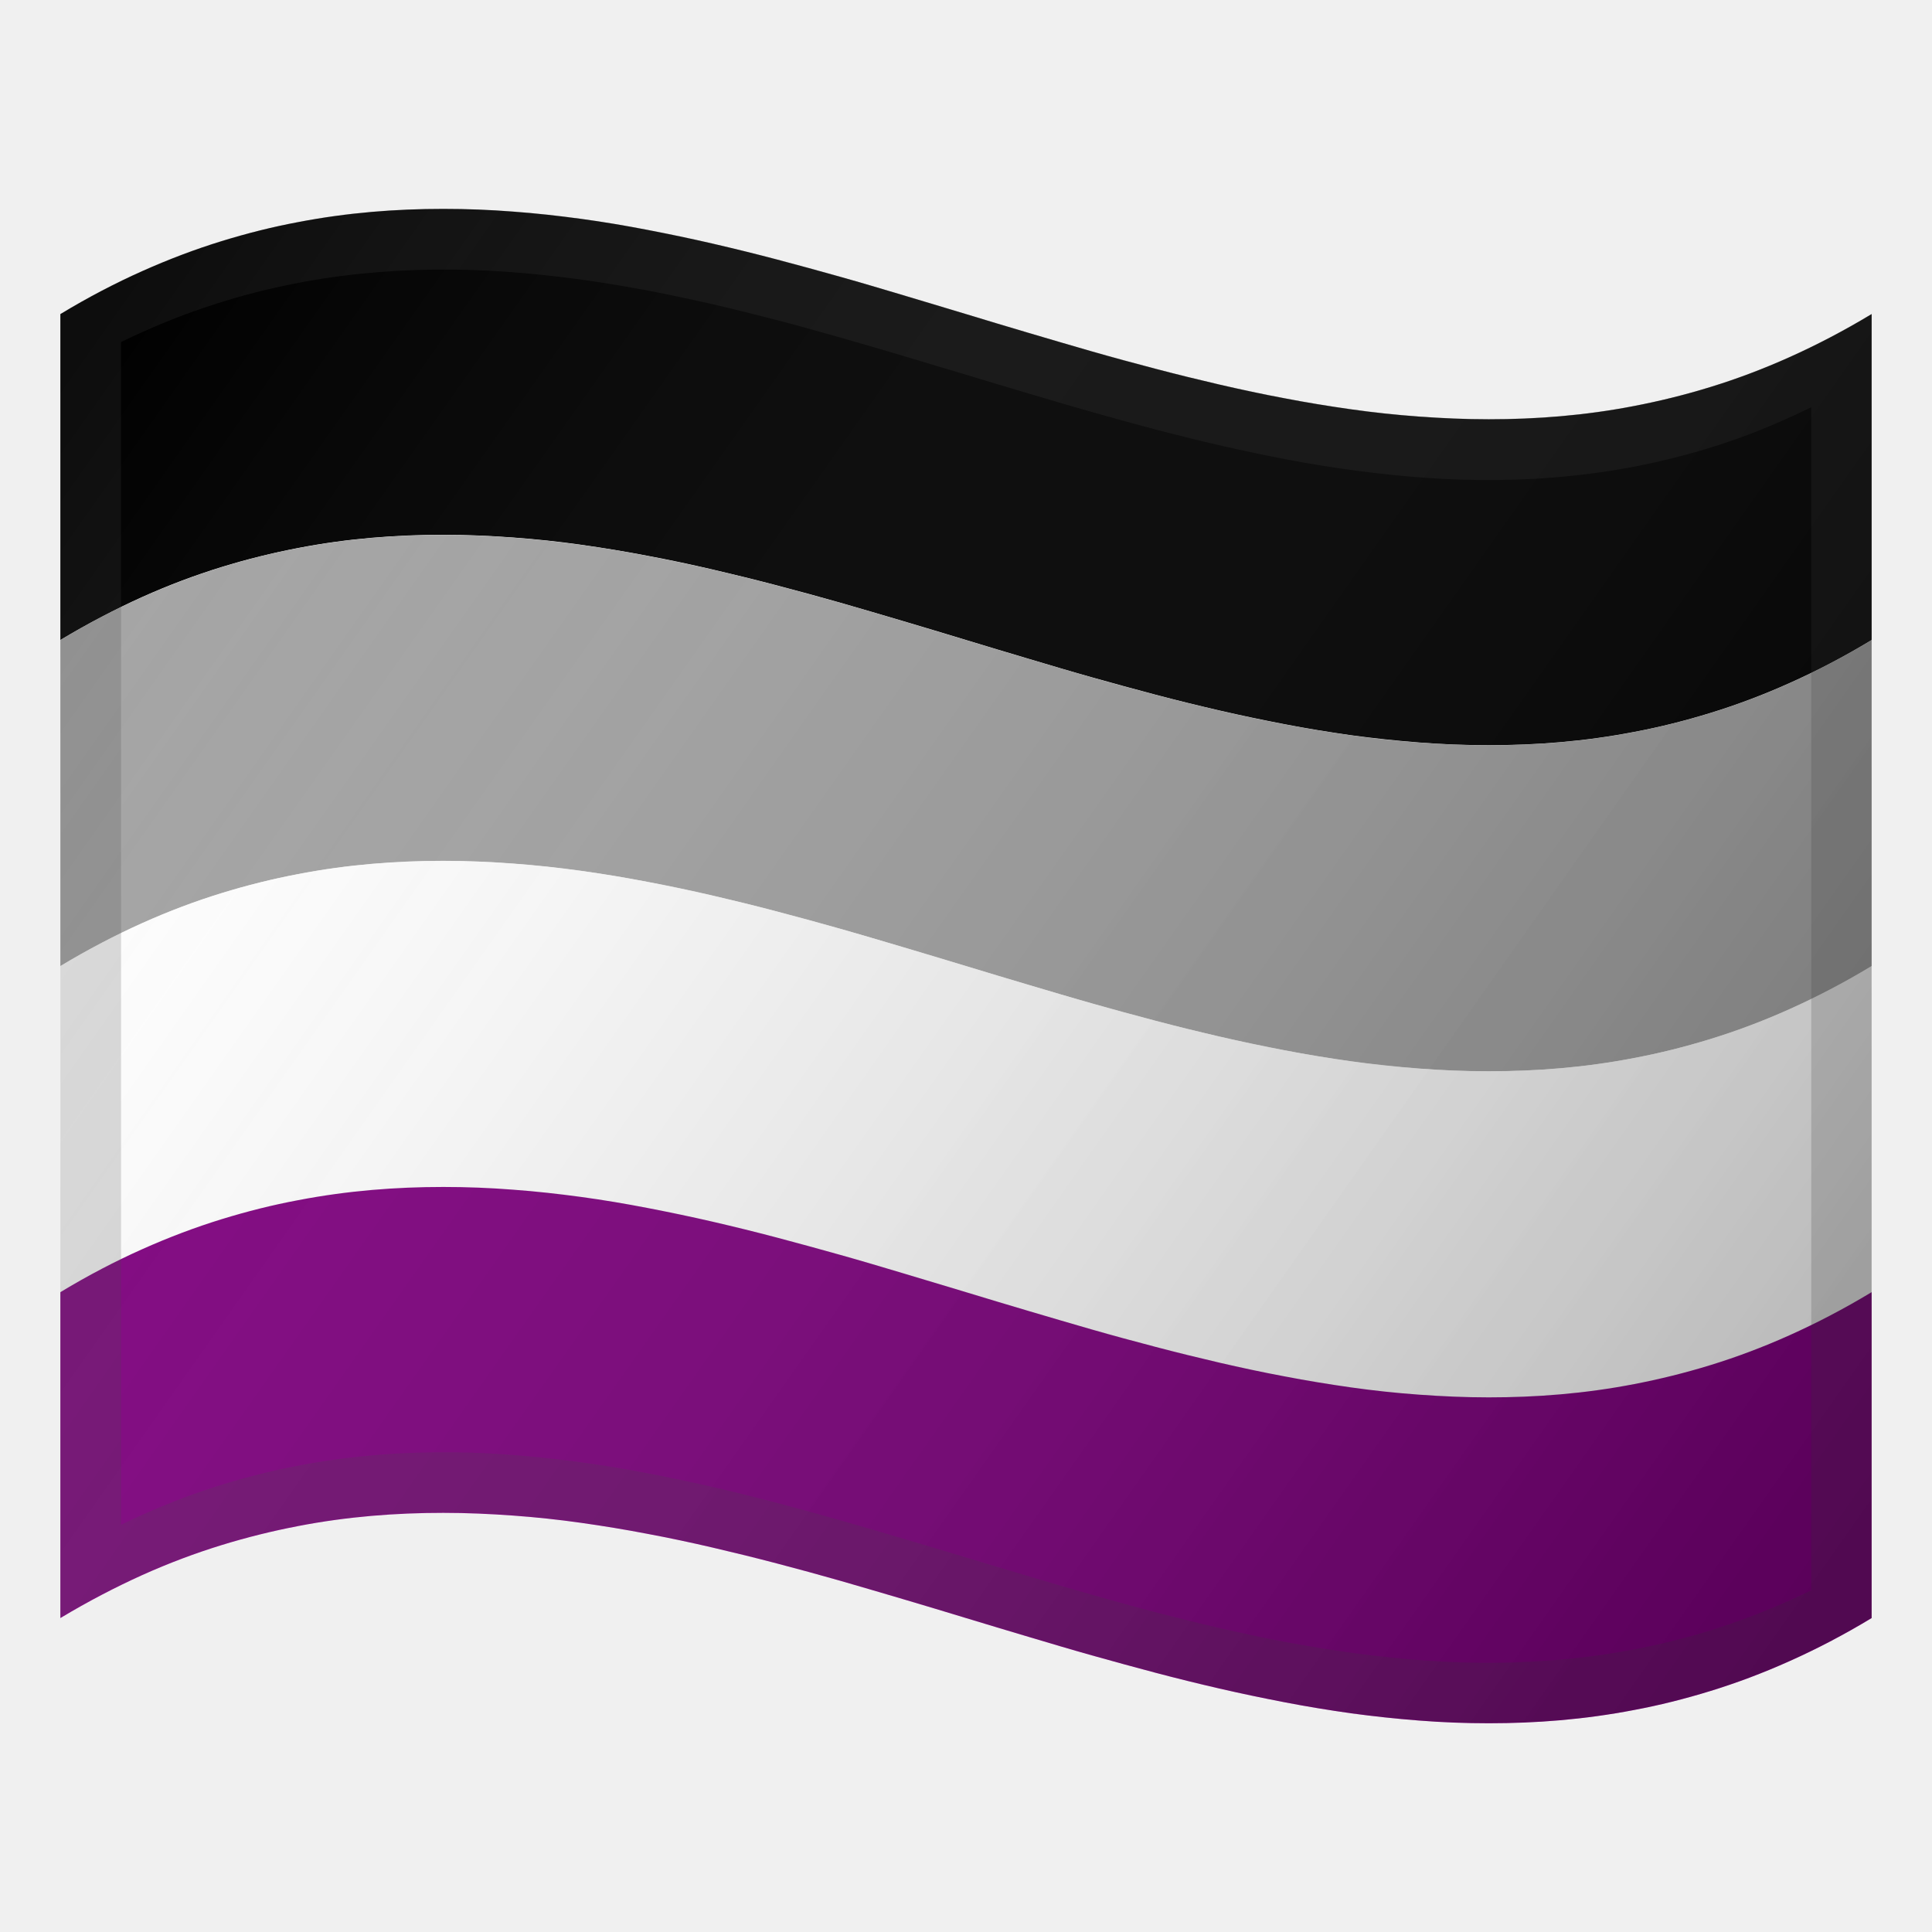
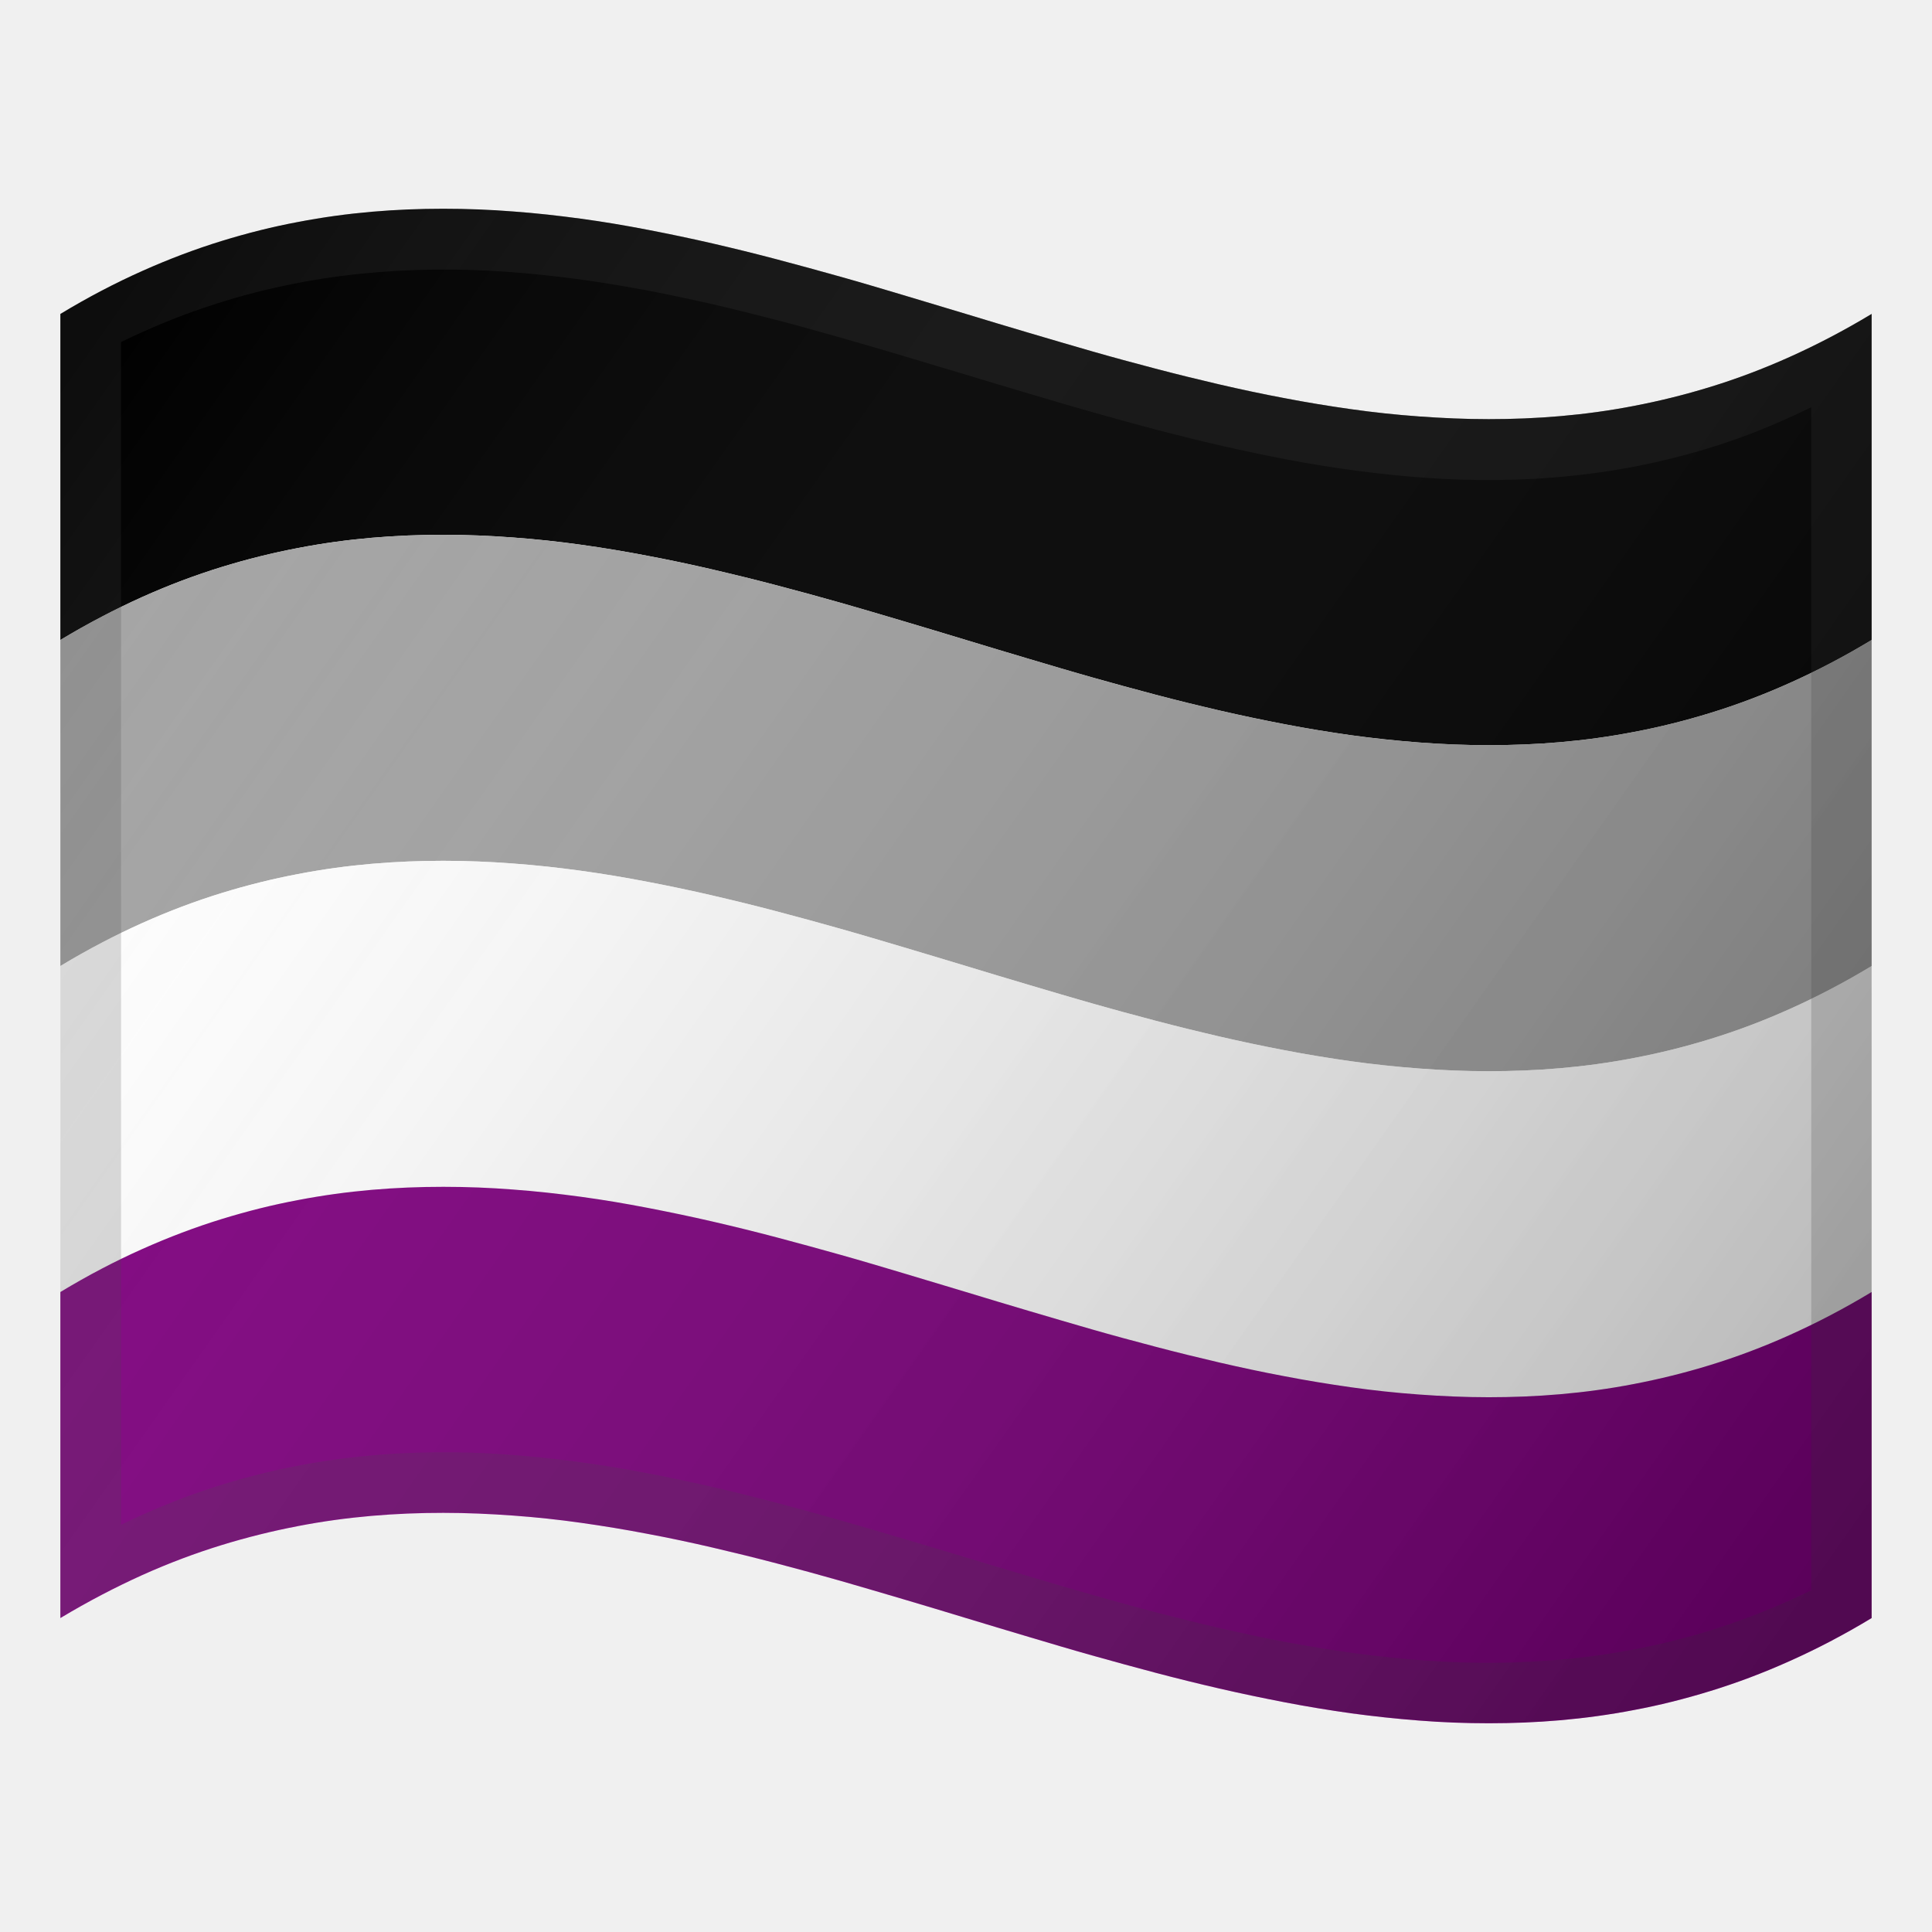
<svg xmlns="http://www.w3.org/2000/svg" enable-background="new 0 0 128 128" viewBox="0 0 128 128">
  <linearGradient id="b" x1="-153" x2="-85.917" y1="-607.79" y2="-607.79" gradientUnits="userSpaceOnUse">
    <stop stop-color="#fff" stop-opacity="0" offset="0" />
    <stop stop-opacity=".287" offset=".287" />
    <stop offset=".525" />
    <stop stop-opacity=".249" offset=".753" />
    <stop stop-color="#fff" stop-opacity="0" offset="1" />
  </linearGradient>
  <rect x="-153" y="-651.76" width="67.08" height="87.93" fill="url(#b)" opacity=".2" />
-   <path d="m124 42.40c-1.85 1.12-3.66 2.06-5.43 2.85-1.78 0.8-3.52 1.45-5.24 1.98s-3.4 0.95-5.06 1.26c-1.66 0.32-3.29 0.54-4.89 0.68s-3.19 0.2-4.75 0.2-3.1-0.06-4.62-0.18-3.02-0.28-4.5-0.48c-1.48-0.21-2.95-0.45-4.4-0.73s-2.89-0.58-4.32-0.91-2.85-0.68-4.25-1.05c-1.41-0.37-2.81-0.76-4.21-1.15s-2.79-0.81-4.17-1.22c-1.39-0.41-2.77-0.83-4.16-1.25-1.38-0.42-2.77-0.84-4.16-1.25s-2.78-0.82-4.17-1.22c-1.4-0.4-2.8-0.78-4.21-1.15s-2.83-0.72-4.25-1.05-2.87-0.64-4.32-0.91c-1.45-0.28-2.92-0.52-4.4-0.73s-2.98-0.37-4.5-0.48-3.06-0.18-4.62-0.18-3.14 0.06-4.75 0.2-3.24 0.36-4.89 0.68c-1.66 0.32-3.34 0.73-5.06 1.26s-3.46 1.18-5.24 1.98c-1.77 0.8-3.58 1.74-5.43 2.85v-8.61s0-2.88 0-4.37v-8.61c1.85-1.12 3.66-2.06 5.43-2.85s3.52-1.45 5.24-1.98 3.4-0.95 5.06-1.26c1.66-0.32 3.29-0.54 4.89-0.68 1.61-0.14 3.19-0.2 4.75-0.2s3.1 0.06 4.62 0.18c1.52 0.11 3.02 0.28 4.5 0.48s2.95 0.45 4.4 0.73 2.89 0.58 4.32 0.91 2.85 0.68 4.25 1.05c1.41 0.37 2.81 0.76 4.21 1.15s2.79 0.81 4.17 1.22 2.77 0.83 4.16 1.25c1.38 0.42 2.77 0.84 4.16 1.25s2.78 0.82 4.17 1.22 2.8 0.78 4.21 1.15 2.83 0.72 4.25 1.05c1.43 0.33 2.87 0.64 4.32 0.91 1.45 0.28 2.92 0.52 4.4 0.73s2.98 0.37 4.5 0.48 3.06 0.18 4.62 0.18 3.14-0.06 4.75-0.2 3.24-0.36 4.89-0.68c1.66-0.32 3.34-0.73 5.06-1.26s3.46-1.18 5.24-1.98 3.59-1.74 5.43-2.85v8.61 4.37s0 3.09 0 8.61z" />
-   <path d="m124 64.00c-1.85 1.12-3.66 2.06-5.43 2.85-1.78 0.8-3.52 1.45-5.24 1.98s-3.4 0.95-5.06 1.26c-1.66 0.32-3.29 0.54-4.89 0.68s-3.19 0.2-4.75 0.2-3.1-0.06-4.62-0.18-3.02-0.28-4.5-0.48c-1.48-0.21-2.95-0.45-4.4-0.73s-2.89-0.58-4.32-0.91-2.85-0.68-4.25-1.05c-1.41-0.37-2.81-0.76-4.21-1.15s-2.79-0.81-4.17-1.22c-1.39-0.41-2.77-0.83-4.16-1.25-1.38-0.42-2.77-0.84-4.16-1.25s-2.78-0.82-4.17-1.22c-1.4-0.4-2.8-0.78-4.21-1.15s-2.83-0.72-4.25-1.05-2.87-0.64-4.32-0.91c-1.45-0.28-2.92-0.52-4.4-0.73s-2.98-0.37-4.5-0.48-3.06-0.18-4.62-0.18-3.14 0.06-4.75 0.2-3.24 0.36-4.89 0.68c-1.66 0.32-3.34 0.73-5.06 1.26s-3.46 1.18-5.24 1.98c-1.77 0.8-3.58 1.74-5.43 2.85v-8.61s0-2.88 0-4.37v-8.61c1.85-1.12 3.66-2.06 5.43-2.85s3.52-1.45 5.24-1.98 3.4-0.95 5.06-1.26c1.66-0.32 3.29-0.54 4.89-0.68 1.61-0.14 3.19-0.2 4.75-0.2s3.1 0.06 4.62 0.18c1.52 0.11 3.02 0.28 4.5 0.48s2.95 0.45 4.4 0.73 2.89 0.58 4.32 0.91 2.85 0.68 4.25 1.05c1.41 0.37 2.81 0.76 4.21 1.15s2.79 0.81 4.17 1.22 2.77 0.83 4.16 1.25c1.38 0.42 2.77 0.84 4.16 1.25s2.78 0.82 4.17 1.22 2.8 0.78 4.21 1.15 2.83 0.72 4.25 1.05c1.43 0.33 2.87 0.64 4.32 0.91 1.45 0.28 2.92 0.52 4.4 0.73s2.98 0.37 4.5 0.48 3.06 0.18 4.62 0.18 3.14-0.06 4.75-0.2 3.24-0.36 4.89-0.68c1.66-0.32 3.34-0.73 5.06-1.26s3.46-1.18 5.24-1.98 3.59-1.74 5.43-2.85v8.61 4.37s0 3.09 0 8.61z" fill="#A3A3A3" />
-   <path d="m124 85.60c-1.85 1.12-3.66 2.06-5.43 2.85-1.78 0.8-3.52 1.45-5.24 1.98s-3.4 0.95-5.06 1.26c-1.66 0.32-3.29 0.54-4.89 0.68s-3.19 0.2-4.75 0.2-3.1-0.06-4.62-0.18-3.02-0.28-4.5-0.48c-1.48-0.21-2.95-0.45-4.4-0.73s-2.89-0.58-4.32-0.91-2.85-0.68-4.25-1.05c-1.41-0.37-2.81-0.76-4.21-1.15s-2.79-0.81-4.17-1.22c-1.39-0.41-2.77-0.83-4.16-1.25-1.38-0.42-2.77-0.84-4.16-1.25s-2.78-0.82-4.17-1.22c-1.4-0.4-2.8-0.78-4.21-1.15s-2.83-0.72-4.25-1.05-2.87-0.64-4.32-0.91c-1.45-0.28-2.92-0.52-4.4-0.73s-2.98-0.37-4.5-0.48-3.06-0.18-4.62-0.18-3.14 0.06-4.75 0.2-3.24 0.36-4.89 0.68c-1.66 0.32-3.34 0.73-5.06 1.26s-3.46 1.18-5.24 1.98c-1.77 0.8-3.58 1.74-5.43 2.85v-8.61s0-2.88 0-4.37v-8.61c1.85-1.12 3.66-2.06 5.43-2.85s3.52-1.45 5.24-1.98 3.4-0.95 5.06-1.26c1.66-0.32 3.29-0.54 4.89-0.68 1.61-0.14 3.19-0.2 4.75-0.2s3.1 0.06 4.62 0.18c1.52 0.11 3.02 0.28 4.5 0.48s2.95 0.45 4.4 0.73 2.89 0.58 4.32 0.91 2.85 0.68 4.25 1.05c1.41 0.37 2.81 0.76 4.21 1.15s2.79 0.81 4.17 1.22 2.77 0.83 4.16 1.25c1.38 0.42 2.77 0.84 4.16 1.25s2.78 0.82 4.17 1.22 2.8 0.78 4.21 1.15 2.83 0.72 4.25 1.05c1.43 0.33 2.87 0.64 4.32 0.91 1.45 0.28 2.92 0.52 4.4 0.73s2.98 0.37 4.5 0.48 3.06 0.18 4.62 0.18 3.14-0.06 4.75-0.2 3.24-0.36 4.89-0.68c1.66-0.32 3.34-0.73 5.06-1.26s3.46-1.18 5.24-1.98 3.59-1.74 5.43-2.85v8.61 4.37s0 3.09 0 8.61z" fill="#FFF" />
-   <path d="m124 107.20c-1.85 1.12-3.66 2.06-5.43 2.85-1.78 0.8-3.52 1.45-5.24 1.98s-3.4 0.95-5.06 1.26c-1.66 0.32-3.29 0.54-4.89 0.68s-3.19 0.2-4.75 0.2-3.1-0.06-4.62-0.18-3.02-0.28-4.5-0.48c-1.48-0.21-2.95-0.45-4.4-0.73s-2.89-0.58-4.32-0.91-2.85-0.68-4.25-1.05c-1.41-0.37-2.81-0.76-4.21-1.15s-2.79-0.81-4.17-1.22c-1.39-0.41-2.77-0.83-4.16-1.25-1.38-0.42-2.77-0.84-4.16-1.25s-2.78-0.82-4.17-1.22c-1.4-0.4-2.8-0.78-4.21-1.15s-2.83-0.72-4.25-1.05-2.87-0.64-4.32-0.91c-1.45-0.28-2.92-0.52-4.4-0.73s-2.98-0.37-4.5-0.48-3.06-0.18-4.62-0.18-3.14 0.06-4.75 0.2-3.24 0.36-4.89 0.68c-1.66 0.32-3.34 0.73-5.06 1.26s-3.46 1.18-5.24 1.98c-1.77 0.8-3.58 1.74-5.43 2.85v-8.61s0-2.88 0-4.37v-8.61c1.85-1.12 3.66-2.06 5.43-2.85s3.52-1.45 5.24-1.98 3.4-0.95 5.06-1.26c1.66-0.32 3.29-0.54 4.89-0.68 1.61-0.14 3.19-0.2 4.75-0.2s3.1 0.06 4.62 0.18c1.52 0.11 3.02 0.28 4.5 0.48s2.95 0.45 4.4 0.73 2.89 0.58 4.32 0.91 2.85 0.68 4.25 1.05c1.41 0.37 2.81 0.76 4.21 1.15s2.79 0.81 4.17 1.22 2.77 0.83 4.16 1.25c1.38 0.42 2.77 0.84 4.16 1.25s2.78 0.82 4.17 1.22 2.8 0.78 4.21 1.15 2.83 0.72 4.25 1.05c1.43 0.33 2.87 0.64 4.32 0.91 1.45 0.28 2.92 0.52 4.4 0.73s2.98 0.37 4.5 0.48 3.06 0.18 4.62 0.18 3.14-0.06 4.75-0.2 3.24-0.36 4.89-0.68c1.66-0.32 3.34-0.73 5.06-1.26s3.46-1.18 5.24-1.98 3.59-1.74 5.43-2.85v8.61 4.37s0 3.09 0 8.61z" fill="purple" />
+   <path d="m124 42.40c-1.85 1.12-3.66 2.06-5.43 2.85-1.78 0.8-3.52 1.45-5.24 1.98s-3.4 0.95-5.06 1.26c-1.66 0.32-3.29 0.54-4.89 0.68s-3.19 0.2-4.75 0.2-3.1-0.06-4.62-0.18-3.02-0.28-4.5-0.48c-1.48-0.21-2.95-0.45-4.4-0.73s-2.89-0.58-4.32-0.91-2.85-0.68-4.25-1.05c-1.41-0.37-2.81-0.76-4.21-1.15s-2.79-0.81-4.17-1.22c-1.39-0.41-2.77-0.83-4.16-1.25-1.38-0.42-2.77-0.84-4.16-1.25s-2.78-0.82-4.17-1.22c-1.4-0.4-2.8-0.78-4.21-1.15s-2.83-0.72-4.25-1.05-2.87-0.64-4.32-0.91c-1.45-0.28-2.92-0.52-4.4-0.73s-2.98-0.37-4.5-0.48-3.06-0.18-4.62-0.18-3.14 0.06-4.75 0.2-3.24 0.36-4.89 0.68c-1.66 0.32-3.34 0.73-5.06 1.26s-3.46 1.18-5.24 1.98c-1.77 0.8-3.58 1.74-5.43 2.85v-21.6c1.85-1.12 3.66-2.06 5.43-2.85s3.52-1.45 5.24-1.98 3.4-0.95 5.06-1.26c1.66-0.32 3.29-0.54 4.89-0.68 1.61-0.14 3.19-0.2 4.75-0.2s3.1 0.06 4.62 0.18c1.52 0.11 3.02 0.28 4.5 0.48s2.95 0.45 4.4 0.73 2.89 0.58 4.32 0.91 2.85 0.68 4.25 1.05c1.41 0.37 2.81 0.76 4.21 1.15s2.79 0.81 4.17 1.22 2.77 0.83 4.16 1.25c1.38 0.42 2.77 0.84 4.16 1.25s2.78 0.82 4.17 1.22 2.8 0.78 4.21 1.15 2.83 0.72 4.25 1.05c1.43 0.33 2.87 0.64 4.32 0.91 1.45 0.28 2.92 0.52 4.4 0.73s2.98 0.37 4.5 0.48 3.06 0.18 4.62 0.18 3.14-0.06 4.75-0.2 3.24-0.36 4.89-0.68c1.66-0.32 3.34-0.73 5.06-1.26s3.46-1.18 5.24-1.98 3.59-1.74 5.43-2.85v21.6z" />
+   <path d="m124 64.00c-1.85 1.12-3.66 2.06-5.43 2.85-1.78 0.8-3.52 1.45-5.24 1.98s-3.4 0.95-5.06 1.26c-1.66 0.32-3.29 0.54-4.89 0.68s-3.19 0.2-4.75 0.2-3.1-0.06-4.62-0.18-3.02-0.28-4.5-0.48c-1.48-0.21-2.95-0.45-4.4-0.73s-2.89-0.58-4.32-0.91-2.85-0.68-4.25-1.05c-1.41-0.37-2.81-0.76-4.21-1.15s-2.79-0.81-4.17-1.22c-1.39-0.41-2.77-0.83-4.16-1.25-1.38-0.42-2.77-0.84-4.16-1.25s-2.78-0.82-4.17-1.22c-1.4-0.4-2.8-0.78-4.21-1.15s-2.83-0.72-4.25-1.05-2.87-0.64-4.32-0.91c-1.45-0.28-2.92-0.52-4.4-0.73s-2.98-0.37-4.5-0.48-3.06-0.18-4.62-0.18-3.14 0.06-4.75 0.2-3.24 0.36-4.89 0.68c-1.66 0.32-3.34 0.73-5.06 1.26s-3.46 1.18-5.24 1.98c-1.77 0.8-3.58 1.74-5.43 2.85v-21.6c1.85-1.12 3.66-2.06 5.43-2.85s3.52-1.45 5.24-1.98 3.4-0.95 5.06-1.26c1.66-0.32 3.29-0.54 4.89-0.68 1.61-0.14 3.19-0.2 4.75-0.2s3.1 0.06 4.62 0.18c1.52 0.11 3.02 0.28 4.5 0.48s2.95 0.45 4.4 0.73 2.89 0.58 4.32 0.91 2.85 0.68 4.25 1.05c1.41 0.37 2.81 0.76 4.21 1.15s2.79 0.81 4.17 1.22 2.77 0.83 4.16 1.25c1.38 0.42 2.77 0.84 4.16 1.25s2.78 0.82 4.17 1.22 2.8 0.78 4.21 1.15 2.83 0.72 4.25 1.05c1.43 0.33 2.87 0.64 4.32 0.91 1.45 0.28 2.92 0.52 4.4 0.73s2.98 0.37 4.5 0.48 3.06 0.18 4.62 0.18 3.14-0.06 4.75-0.2 3.24-0.36 4.89-0.68c1.66-0.32 3.34-0.73 5.06-1.26s3.46-1.18 5.24-1.98 3.59-1.74 5.43-2.85v21.6z" fill="#A3A3A3" />
+   <path d="m124 85.60c-1.85 1.12-3.66 2.06-5.43 2.85-1.78 0.8-3.52 1.45-5.24 1.98s-3.4 0.95-5.06 1.26c-1.66 0.32-3.29 0.54-4.89 0.68s-3.19 0.2-4.75 0.2-3.1-0.06-4.62-0.18-3.02-0.28-4.5-0.48c-1.48-0.21-2.95-0.45-4.4-0.73s-2.89-0.58-4.32-0.91-2.85-0.68-4.25-1.05c-1.41-0.37-2.81-0.76-4.21-1.15s-2.79-0.81-4.17-1.22c-1.39-0.41-2.77-0.83-4.16-1.25-1.38-0.42-2.77-0.84-4.16-1.25s-2.78-0.82-4.17-1.22c-1.4-0.4-2.8-0.78-4.21-1.15s-2.83-0.72-4.25-1.05-2.87-0.64-4.32-0.91c-1.45-0.28-2.92-0.52-4.4-0.73s-2.98-0.37-4.5-0.48-3.06-0.18-4.62-0.18-3.14 0.06-4.75 0.2-3.24 0.36-4.89 0.68c-1.66 0.32-3.34 0.73-5.06 1.26s-3.46 1.18-5.24 1.98c-1.77 0.8-3.58 1.74-5.43 2.85v-21.6c1.85-1.12 3.66-2.06 5.43-2.85s3.52-1.45 5.24-1.98 3.4-0.95 5.06-1.26c1.66-0.32 3.29-0.54 4.89-0.68 1.61-0.14 3.19-0.2 4.75-0.2s3.1 0.06 4.62 0.18c1.52 0.11 3.02 0.28 4.5 0.48s2.95 0.45 4.4 0.73 2.89 0.58 4.32 0.91 2.85 0.68 4.25 1.05c1.41 0.37 2.81 0.76 4.21 1.15s2.79 0.81 4.17 1.22 2.77 0.83 4.16 1.25c1.38 0.42 2.77 0.84 4.16 1.25s2.78 0.82 4.17 1.22 2.8 0.78 4.21 1.15 2.83 0.72 4.25 1.05c1.43 0.33 2.87 0.64 4.32 0.91 1.45 0.28 2.92 0.52 4.4 0.73s2.98 0.37 4.5 0.48 3.06 0.18 4.62 0.18 3.14-0.06 4.75-0.2 3.24-0.36 4.89-0.68c1.66-0.32 3.34-0.73 5.06-1.26s3.46-1.18 5.24-1.98 3.59-1.74 5.43-2.85v21.6z" fill="#FFF" />
+   <path d="m124 107.20c-1.85 1.12-3.66 2.06-5.43 2.85-1.78 0.8-3.52 1.45-5.24 1.98s-3.4 0.95-5.06 1.26c-1.66 0.32-3.29 0.54-4.89 0.68s-3.19 0.2-4.75 0.2-3.1-0.06-4.62-0.18-3.02-0.28-4.5-0.48c-1.48-0.21-2.95-0.45-4.4-0.73s-2.89-0.58-4.32-0.91-2.85-0.68-4.25-1.05c-1.41-0.37-2.81-0.76-4.21-1.15s-2.79-0.81-4.17-1.22c-1.39-0.41-2.77-0.83-4.16-1.25-1.38-0.42-2.77-0.84-4.16-1.25s-2.78-0.82-4.17-1.22c-1.4-0.4-2.8-0.78-4.21-1.15s-2.83-0.72-4.25-1.05-2.87-0.64-4.32-0.91c-1.45-0.28-2.92-0.52-4.4-0.73s-2.98-0.37-4.5-0.48-3.06-0.18-4.62-0.18-3.14 0.06-4.75 0.2-3.24 0.36-4.89 0.68c-1.66 0.32-3.34 0.73-5.06 1.26s-3.46 1.18-5.24 1.98c-1.77 0.8-3.58 1.74-5.43 2.85v-21.6c1.85-1.12 3.66-2.06 5.43-2.85s3.52-1.45 5.24-1.98 3.4-0.95 5.06-1.26c1.66-0.32 3.29-0.54 4.89-0.68 1.61-0.14 3.19-0.2 4.75-0.2s3.1 0.06 4.62 0.18c1.52 0.11 3.02 0.28 4.5 0.48s2.95 0.45 4.4 0.73 2.89 0.58 4.32 0.91 2.85 0.68 4.25 1.05c1.41 0.37 2.81 0.76 4.21 1.15s2.79 0.81 4.17 1.22 2.77 0.83 4.16 1.25c1.38 0.42 2.77 0.84 4.16 1.25s2.78 0.82 4.17 1.22 2.8 0.78 4.21 1.15 2.83 0.72 4.25 1.05c1.43 0.33 2.87 0.64 4.32 0.91 1.45 0.28 2.92 0.52 4.4 0.73s2.98 0.37 4.5 0.48 3.06 0.18 4.62 0.18 3.14-0.06 4.75-0.2 3.24-0.36 4.89-0.68c1.66-0.32 3.34-0.73 5.06-1.26s3.46-1.18 5.24-1.98 3.59-1.74 5.43-2.85v21.6z" fill="purple" />
  <g opacity=".2">
    <path d="m120 26.98v5.44 4.72 4.48s0 3.06 0 4.72v5.44 5.33s0 3.2 0 4.69v4.37 4.37 4.69s0 3.41 0 5.33v5.44s0 3.21 0 4.72v4.48 4.72s0 3.45 0 5.44c-1.87 0.91-3.69 1.66-5.49 2.27-1.79 0.61-3.55 1.09-5.27 1.45s-3.42 0.63-5.08 0.8-3.3 0.26-4.9 0.28-3.19-0.03-4.75-0.14-3.09-0.27-4.61-0.47-3.01-0.45-4.49-0.72-2.95-0.59-4.4-0.92-2.89-0.69-4.32-1.06-2.85-0.77-4.26-1.17-2.82-0.81-4.22-1.23l-4.2-1.26c-1.4-0.42-2.8-0.85-4.2-1.26s-2.81-0.83-4.22-1.23-2.83-0.79-4.26-1.17c-1.43-0.37-2.87-0.73-4.32-1.06s-2.92-0.64-4.4-0.92-2.98-0.52-4.49-0.72c-1.52-0.2-3.05-0.36-4.61-0.47s-3.14-0.16-4.75-0.14-3.24 0.1-4.9 0.28c-1.66 0.17-3.35 0.43-5.08 0.8-1.72 0.37-3.48 0.84-5.27 1.45s-3.62 1.36-5.49 2.27v-5.44-4.72-4.48-4.72-5.44-5.33s0-3.2 0-4.69 0-2.93 0-4.37v-4.37s0-3.04 0-4.69 0-3.41 0-5.33v-5.43-4.72s0-2.97 0-4.48v-4.72-5.43c1.87-0.91 3.69-1.66 5.49-2.27s3.55-1.09 5.27-1.45c1.72-0.37 3.42-0.63 5.08-0.8s3.3-0.26 4.9-0.28c1.61-0.02 3.19 0.03 4.75 0.14s3.09 0.27 4.61 0.47 3.01 0.45 4.49 0.72c1.48 0.28 2.95 0.59 4.4 0.92s2.89 0.69 4.32 1.06 2.85 0.77 4.26 1.17 2.82 0.81 4.22 1.23 2.8 0.84 4.2 1.26 2.8 0.85 4.2 1.26c1.4 0.42 2.81 0.83 4.22 1.23s2.83 0.79 4.26 1.17c1.43 0.37 2.87 0.73 4.32 1.06s2.92 0.64 4.4 0.92 2.98 0.52 4.49 0.72c1.52 0.2 3.05 0.36 4.61 0.47s3.14 0.16 4.75 0.14 3.24-0.1 4.9-0.28c1.66-0.17 3.35-0.43 5.08-0.8 1.72-0.37 3.48-0.84 5.27-1.45s3.62-1.38 5.49-2.29m4-6.18c-1.85 1.12-3.66 2.06-5.43 2.85-1.78 0.8-3.52 1.45-5.24 1.98s-3.4 0.95-5.06 1.26c-1.66 0.32-3.29 0.54-4.89 0.68s-3.19 0.2-4.75 0.2-3.1-0.06-4.62-0.18c-1.52-0.11-3.02-0.28-4.5-0.48-1.48-0.21-2.95-0.45-4.4-0.73s-2.89-0.58-4.32-0.91-2.85-0.68-4.25-1.05c-1.41-0.37-2.81-0.76-4.21-1.15s-2.79-0.81-4.17-1.22c-1.39-0.41-2.77-0.83-4.16-1.25-1.38-0.42-2.77-0.84-4.16-1.25s-2.78-0.82-4.17-1.22-2.8-0.78-4.21-1.15-2.83-0.72-4.25-1.05c-1.43-0.33-2.87-0.64-4.32-0.91-1.45-0.28-2.92-0.52-4.4-0.73s-2.98-0.37-4.5-0.48-3.06-0.18-4.62-0.18-3.14 0.06-4.75 0.2-3.24 0.36-4.89 0.68c-1.66 0.32-3.34 0.73-5.06 1.26s-3.46 1.18-5.24 1.98-3.58 1.73-5.43 2.85v5.33s0 3.2 0 4.69v4.37 4.37 4.69s0 3.41 0 5.33v0.02 5.33s0 3.2 0 4.69v4.37 4.37 4.69s0 3.41 0 5.33v5.33s0 3.2 0 4.69 0 2.93 0 4.37 0 2.88 0 4.37 0 3.04 0 4.69 0 3.41 0 5.33c1.85-1.12 3.66-2.06 5.43-2.85 1.78-0.8 3.52-1.45 5.24-1.98s3.4-0.95 5.06-1.26c1.66-0.32 3.29-0.54 4.89-0.68 1.61-0.14 3.19-0.2 4.75-0.2s3.1 0.06 4.62 0.18c1.52 0.11 3.02 0.28 4.5 0.48 1.48 0.21 2.95 0.45 4.4 0.73s2.89 0.58 4.32 0.91 2.85 0.68 4.25 1.05c1.41 0.37 2.81 0.76 4.21 1.15 1.4 0.4 2.79 0.81 4.17 1.22s2.77 0.83 4.16 1.25c1.38 0.42 2.77 0.84 4.16 1.25s2.78 0.82 4.17 1.22c1.4 0.4 2.8 0.78 4.21 1.15s2.83 0.72 4.25 1.05c1.43 0.33 2.87 0.64 4.32 0.91 1.45 0.28 2.92 0.52 4.4 0.73s2.98 0.37 4.5 0.48 3.06 0.18 4.62 0.18 3.14-0.06 4.75-0.2 3.24-0.36 4.89-0.68c1.66-0.32 3.34-0.73 5.06-1.26s3.46-1.18 5.24-1.98 3.59-1.74 5.43-2.85v-5.33s0-3.2 0-4.69 0-2.93 0-4.37 0-2.88 0-4.37 0-3.04 0-4.69 0-3.41 0-5.33v-5.33s0-3.2 0-4.69v-4.37-4.37-4.69s0-3.41 0-5.33v-0.02-5.33s0-3.2 0-4.69v-4.37-4.37-4.69s0-3.41 0-5.33z" fill="#424242" />
  </g>
  <linearGradient id="a" x1="5.37" x2="122.37" y1="22.659" y2="105.16" gradientUnits="userSpaceOnUse">
    <stop stop-color="#fff" stop-opacity="0" offset="0" />
    <stop stop-color="#C8C8C8" stop-opacity=".165" offset=".165" />
    <stop stop-color="#828282" stop-opacity=".393" offset=".393" />
    <stop stop-color="#4A4A4A" stop-opacity=".6" offset=".6" />
    <stop stop-color="#222" stop-opacity=".776" offset=".776" />
    <stop stop-color="#090909" stop-opacity=".915" offset=".915" />
    <stop offset="1" />
  </linearGradient>
  <path d="m124 107.2c-1.85 1.12-3.66 2.06-5.43 2.85-1.78 0.8-3.52 1.45-5.24 1.98s-3.4 0.95-5.06 1.26c-1.66 0.32-3.29 0.54-4.89 0.68-1.61 0.14-3.19 0.2-4.75 0.2s-3.1-0.06-4.62-0.18c-1.52-0.11-3.02-0.28-4.5-0.48-1.48-0.21-2.95-0.45-4.4-0.73s-2.89-0.58-4.32-0.91-2.85-0.68-4.25-1.05-2.81-0.76-4.21-1.15c-1.4-0.4-2.79-0.81-4.17-1.22-1.39-0.41-2.77-0.83-4.16-1.25-1.38-0.42-2.77-0.84-4.16-1.25s-2.78-0.82-4.17-1.22c-1.4-0.4-2.8-0.78-4.21-1.15s-2.83-0.72-4.25-1.05-2.87-0.64-4.32-0.91c-1.45-0.28-2.92-0.52-4.4-0.73s-2.98-0.37-4.5-0.48-3.06-0.18-4.62-0.18-3.14 0.06-4.75 0.2-3.24 0.36-4.89 0.68c-1.66 0.32-3.34 0.73-5.06 1.26s-3.46 1.18-5.24 1.98-3.59 1.74-5.43 2.85v-5.61-5.32-5.07-4.86-4.68s0-3.05 0-4.54v-4.43s0-2.92 0-4.36 0-2.89 0-4.33v-4.33-4.36-4.43s0-3 0-4.54 0-3.09 0-4.68v-4.86s0-3.34 0-5.07v-5.32-5.61c1.85-1.12 3.66-2.06 5.43-2.85s3.52-1.45 5.24-1.98 3.4-0.95 5.06-1.26c1.66-0.32 3.29-0.54 4.89-0.68 1.61-0.14 3.19-0.2 4.75-0.2s3.1 0.06 4.62 0.18c1.52 0.11 3.02 0.28 4.5 0.48s2.95 0.45 4.4 0.73 2.89 0.58 4.32 0.91 2.85 0.68 4.25 1.05c1.41 0.37 2.81 0.76 4.21 1.15s2.79 0.81 4.17 1.22 2.77 0.83 4.16 1.25c1.38 0.42 2.77 0.84 4.16 1.25s2.78 0.82 4.17 1.22 2.8 0.78 4.21 1.15 2.83 0.72 4.25 1.05c1.43 0.33 2.87 0.64 4.32 0.91 1.45 0.28 2.92 0.52 4.4 0.73s2.98 0.37 4.5 0.48 3.06 0.18 4.62 0.18 3.14-0.06 4.75-0.2 3.24-0.36 4.89-0.68c1.66-0.32 3.34-0.73 5.06-1.26s3.46-1.18 5.24-1.98 3.59-1.74 5.43-2.85v5.61 5.32 5.07s0 3.27 0 4.86v4.68s0 3.05 0 4.54 0 2.97 0 4.43v4.36 4.33 4.33s0 2.9 0 4.36 0 2.94 0 4.43v4.54s0 3.09 0 4.68v4.86 5.07 5.32 5.61z" fill="url(#a)" opacity=".3" />
</svg>
